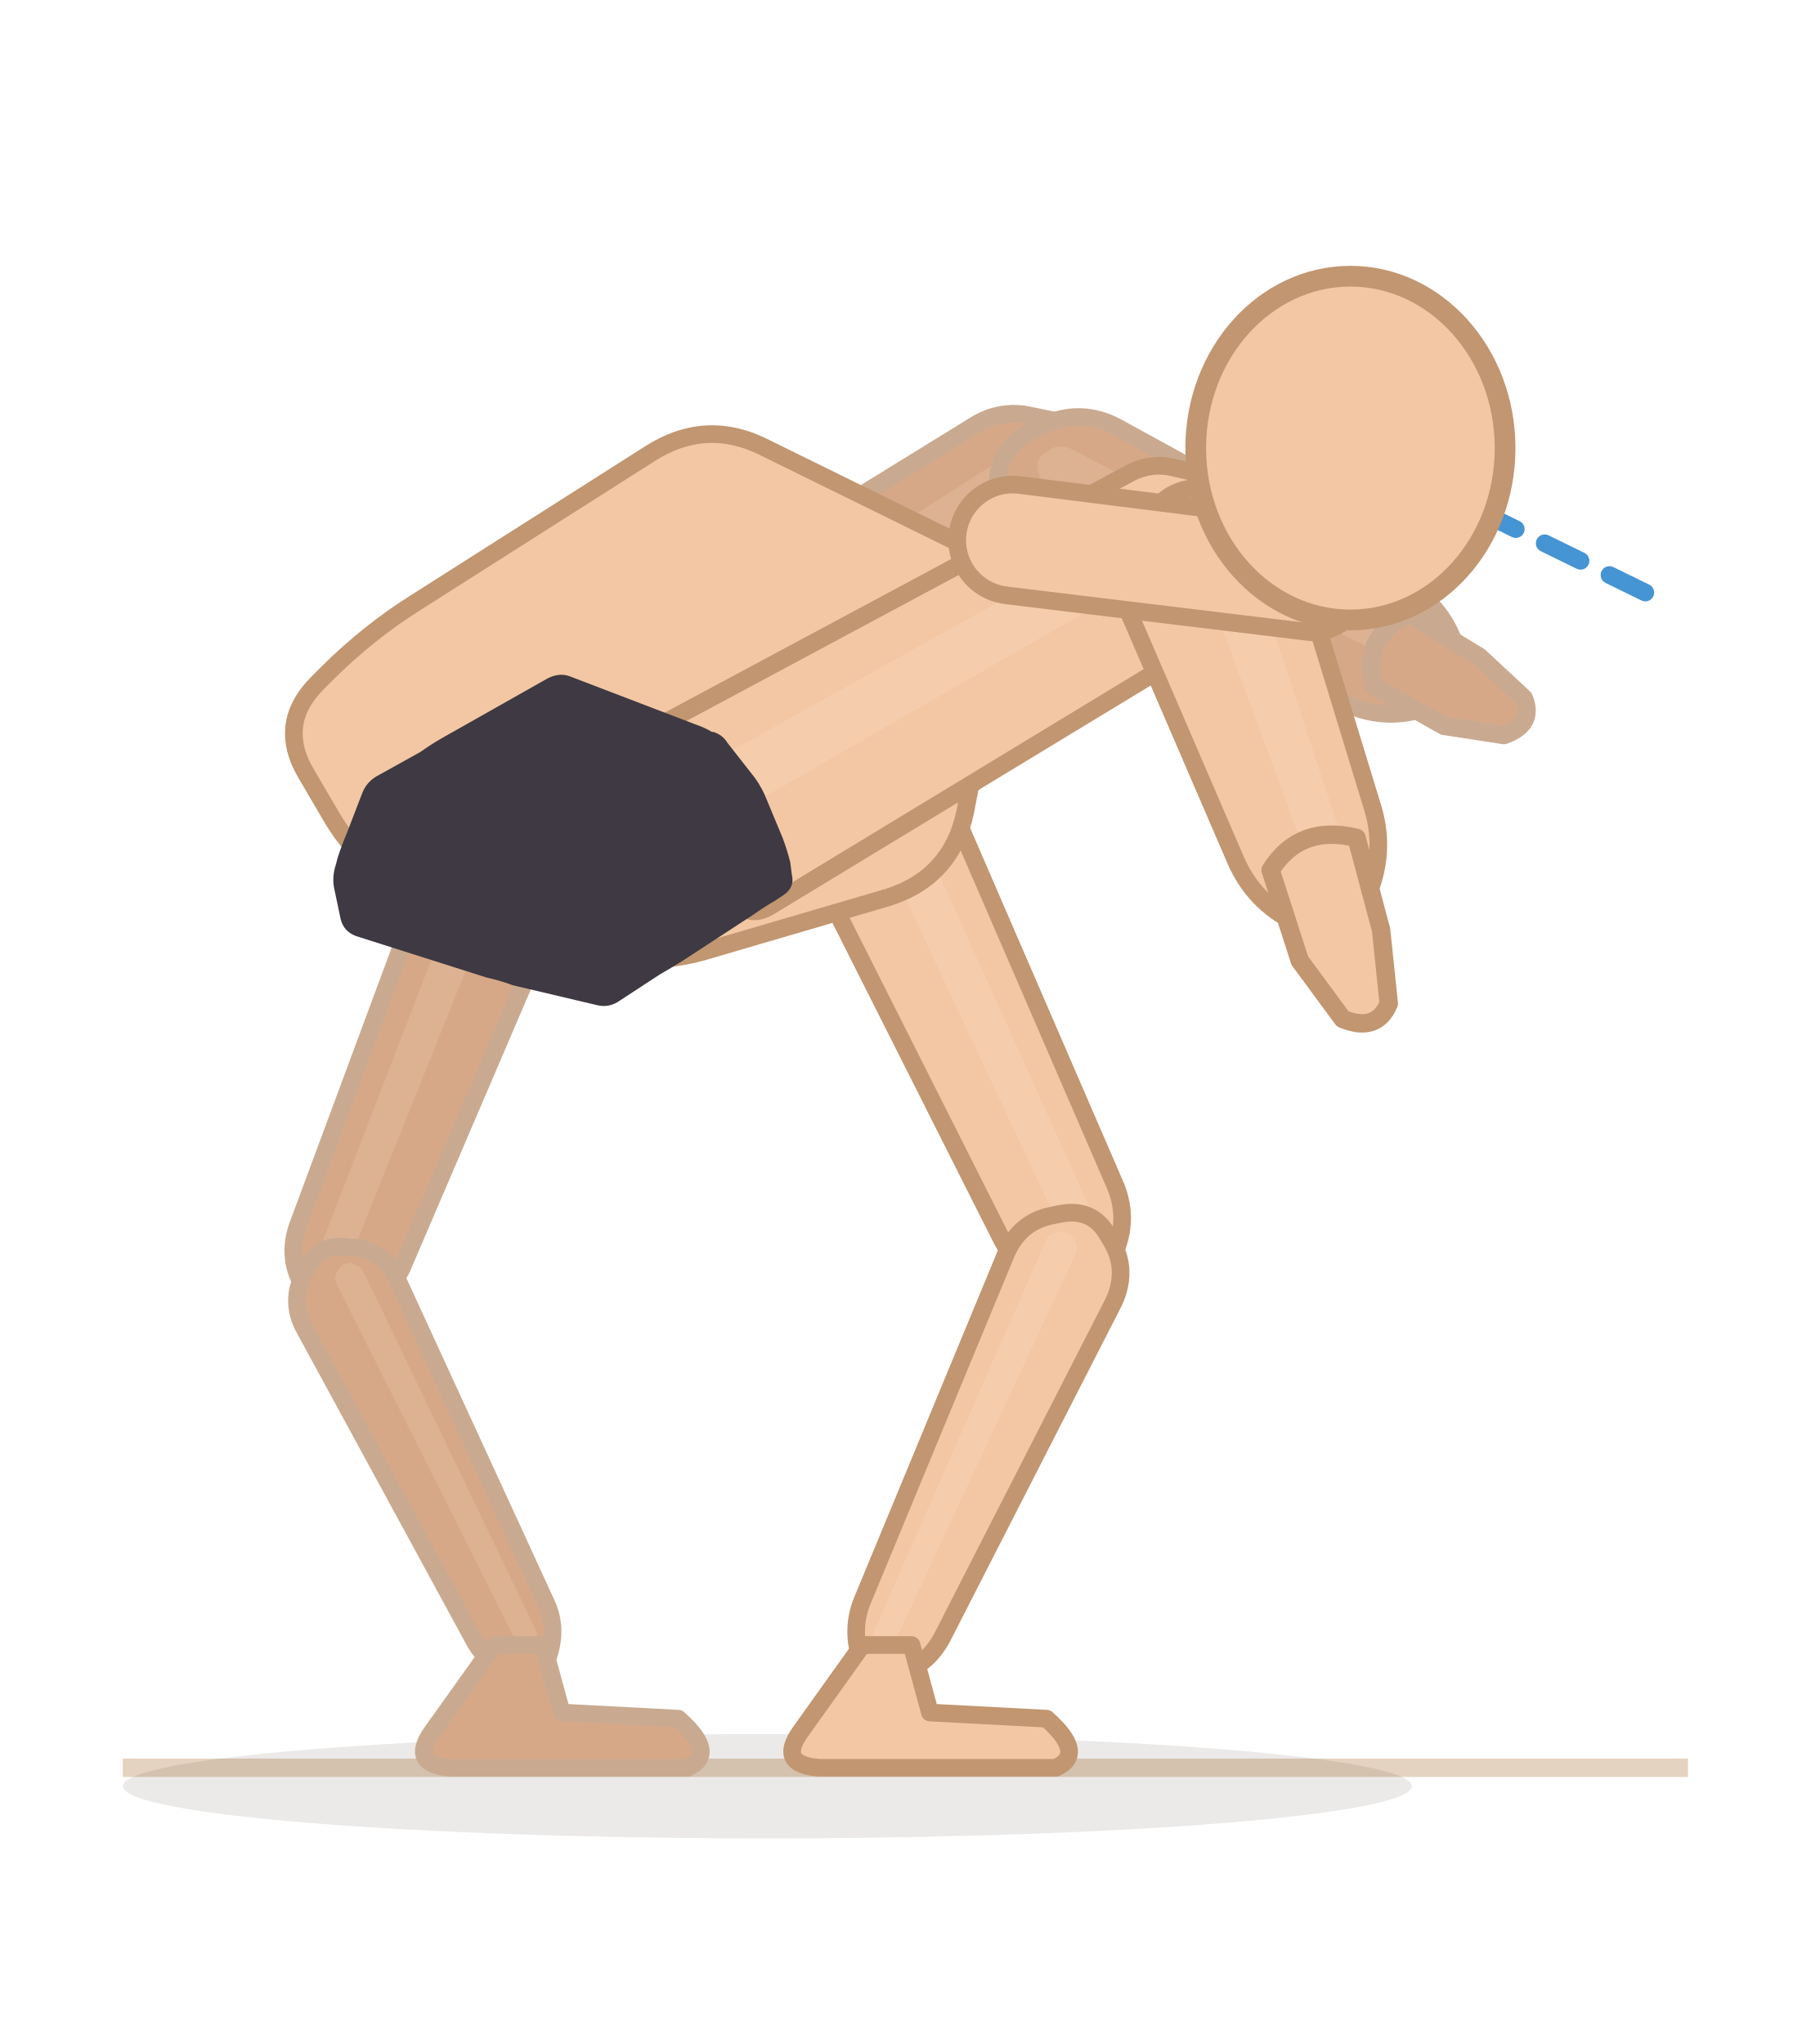
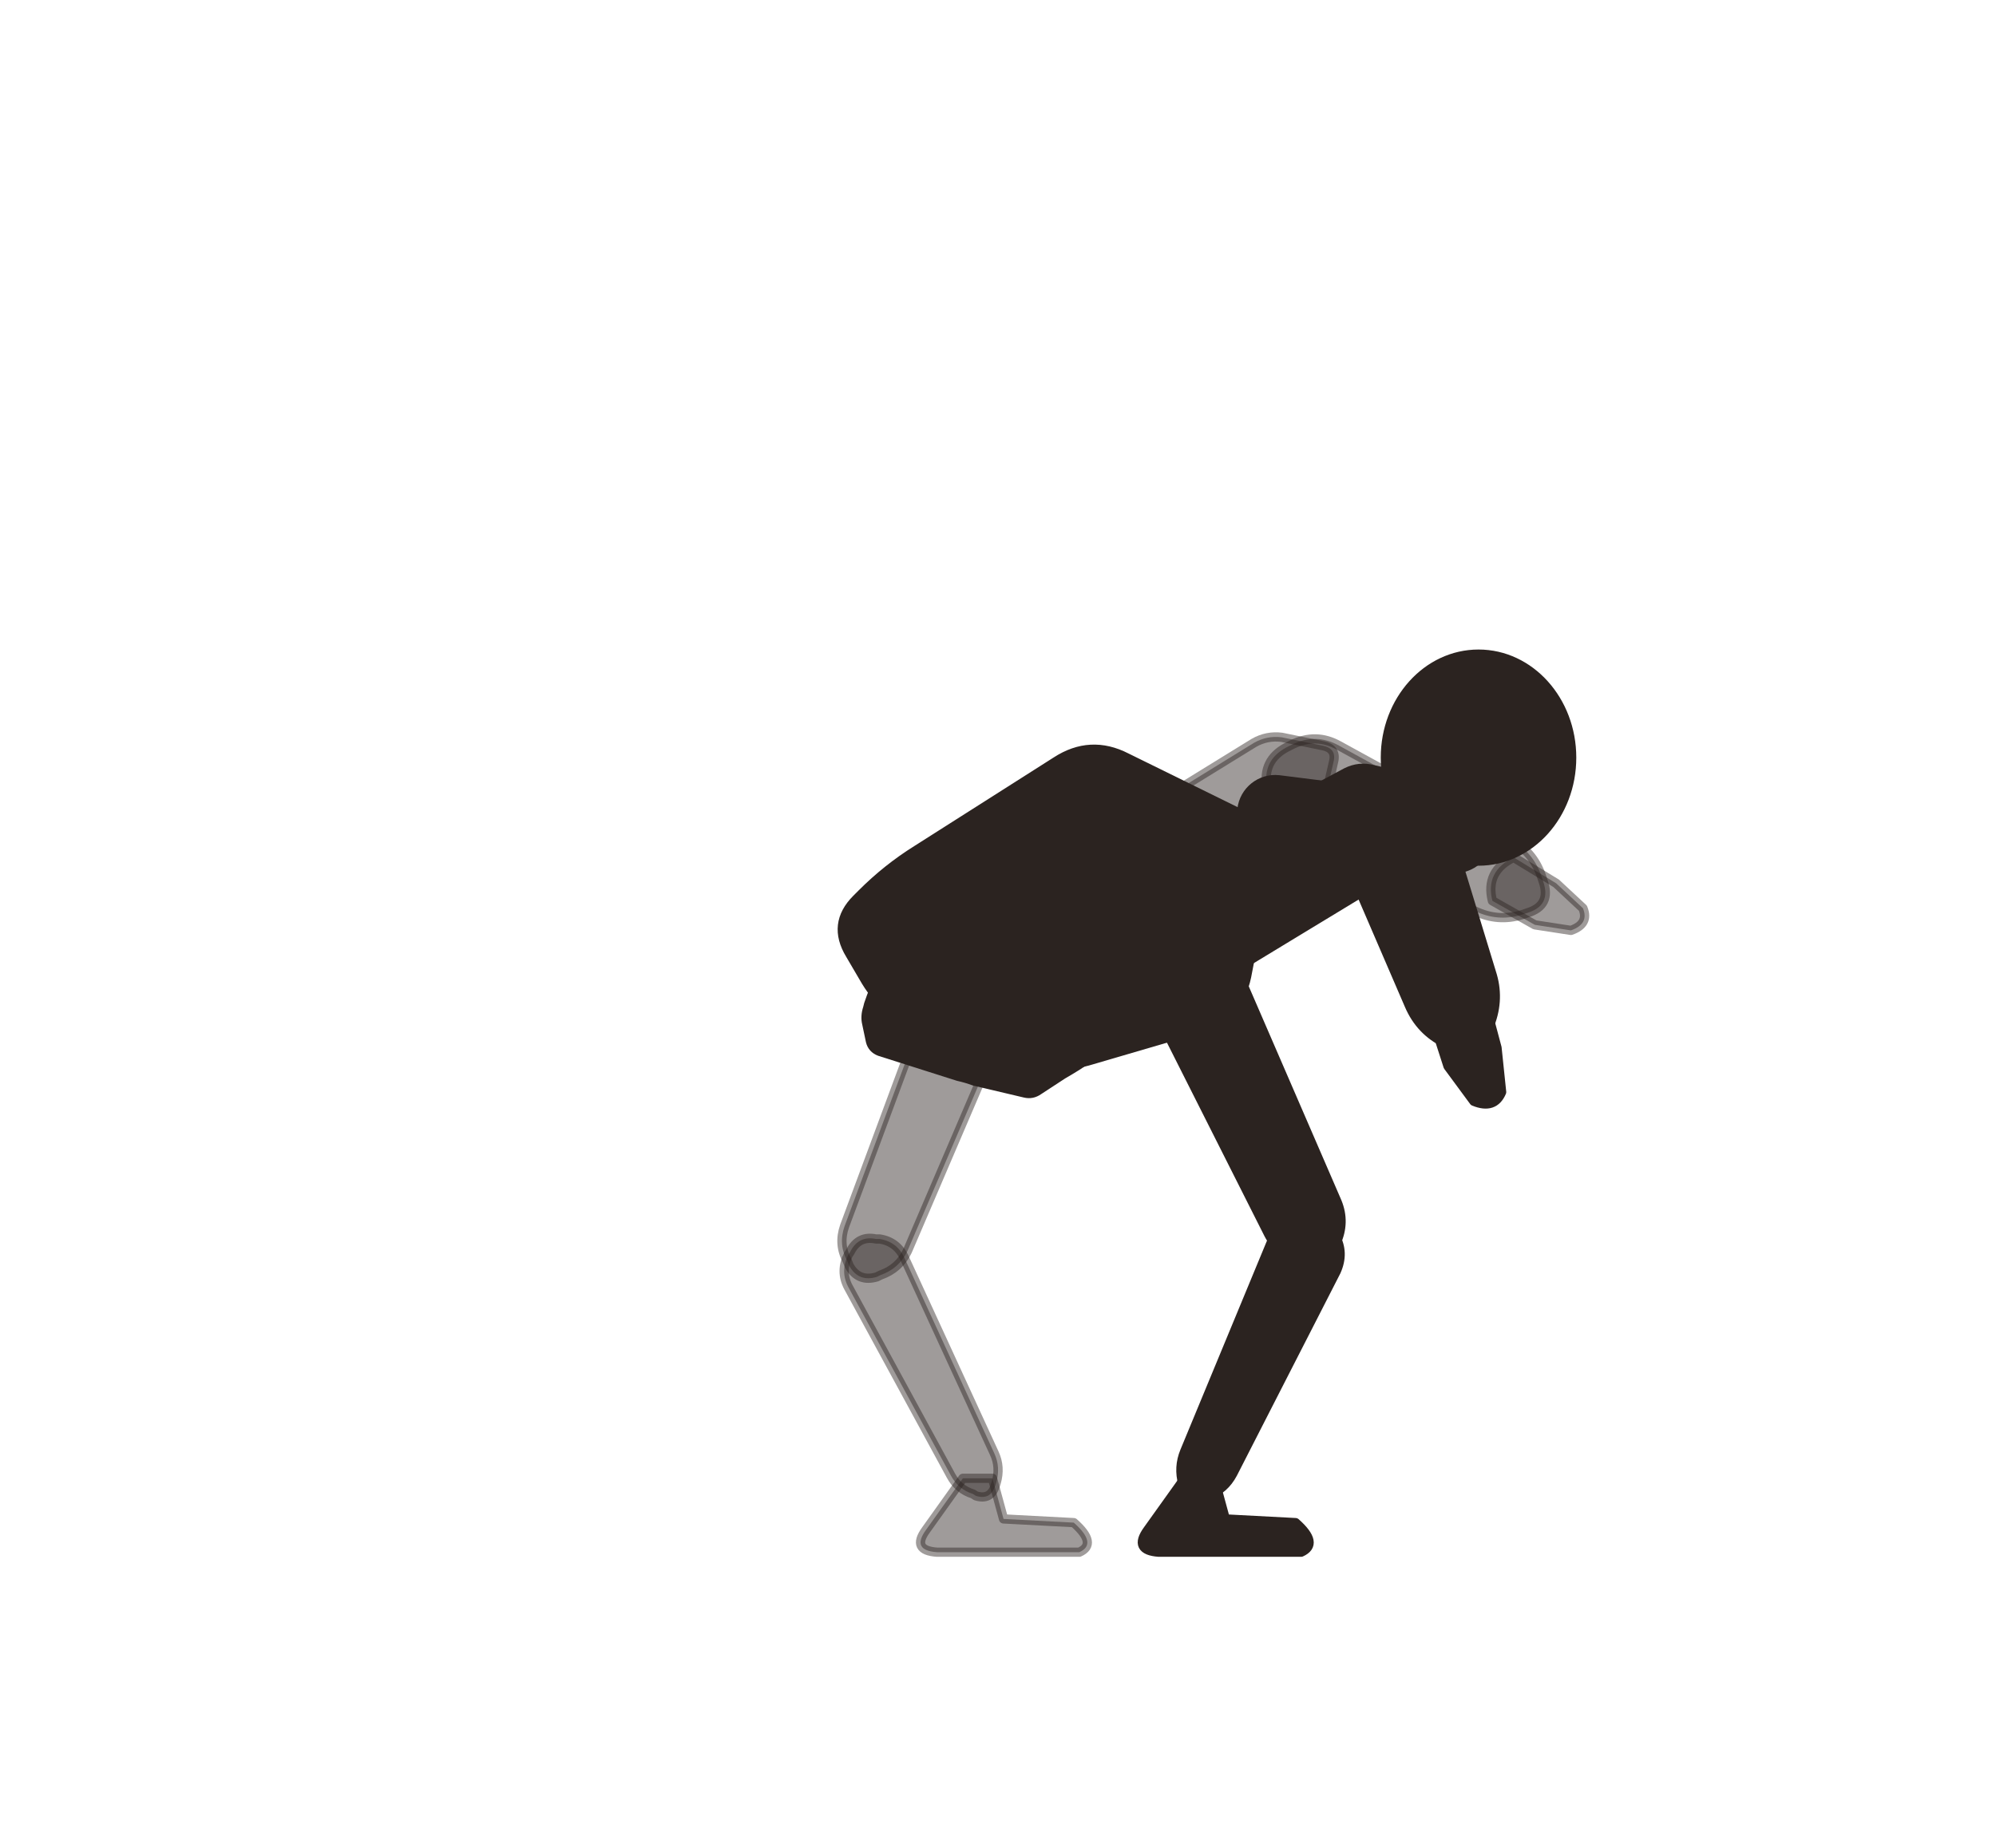
- <svg xmlns="http://www.w3.org/2000/svg" viewBox="64 52.8 118 133.2">
-   <line x1="72" y1="168" x2="174" y2="168" stroke="#e4d3c0" stroke-width="1.2" />
-   <ellipse cx="114" cy="169.2" rx="42" ry="3.4" fill="rgba(62,42,28,0.1)" />
-   <path d="M 93.2,106.3 L 83.4,132.7 Q 82.7,134.7 83.7,136.5 L 83.9,137 Q 84.9,138.8 86.9,138.2 L 87.3,138 Q 89.3,137.3 90.2,135.4 L 101.3,109.5 Q 102.1,107.6 100.4,106.5 L 100,106.2 Q 98.4,105.1 96.4,104.8 L 95.9,104.7 Q 93.9,104.4 93.2,106.3 Z" fill="#d7a888" stroke="#c9aa90" stroke-width="1.15" stroke-linejoin="round" />
-   <path d="M 95.8,105.8 L 84.6,134.8 Q 84.4,135.4 84.7,135.9 L 84.7,136 Q 85,136.5 85.6,136.3 L 85.7,136.3 Q 86.3,136.1 86.5,135.6 L 98.1,106.7 Q 98.3,106.1 97.9,105.8 L 97.8,105.7 Q 97.3,105.4 96.7,105.3 L 96.6,105.3 Q 96,105.2 95.8,105.8 Z" fill="#f3d4bc" opacity="0.22" />
-   <path d="M 83.8,139.3 L 94.9,159.7 Q 95.7,161.2 97.3,161.7 L 97.6,161.9 Q 99.2,162.4 99.7,160.8 L 99.8,160.5 Q 100.3,158.8 99.6,157.3 L 89.9,136.2 Q 89.1,134.4 87.2,134.1 L 86.8,134.1 Q 84.9,133.7 84,135.5 L 83.8,135.8 Q 82.9,137.6 83.8,139.3 Z" fill="#d7a888" stroke="#c9aa90" stroke-width="1.15" stroke-linejoin="round" />
-   <path d="M 86,136.6 L 97.6,159.7 Q 97.8,160.1 98.3,160.3 L 98.4,160.3 Q 98.8,160.5 98.9,160 L 99,159.9 Q 99.1,159.4 98.9,159 L 87.7,135.7 Q 87.5,135.3 87,135.2 L 86.9,135.1 Q 86.3,135.1 86.1,135.5 L 86,135.6 Q 85.7,136.1 86,136.6 Z" fill="#f3d4bc" opacity="0.22" />
-   <path d="M 96.2,160 L 92.2,165.6 Q 90.6,167.8 93.4,168 L 99.6,168 L 108.8,168 Q 110.8,167.1 108.2,164.8 L 100.6,164.4 L 99.4,160 Z" fill="#d7a888" stroke="#c9aa90" stroke-width="1.15" stroke-linejoin="round" />
-   <path d="M 104.8,109.1 L 133.6,89.3 Q 134.9,88.4 135.3,86.9 L 136.3,82.5 Q 136.7,81 135.1,80.7 L 130.7,79.8 Q 129.1,79.6 127.7,80.4 L 98,98.7 Q 96.7,99.6 97.6,100.9 L 102.6,108.6 Q 103.4,110 104.8,109.1 Z" fill="#d7a888" stroke="#c9aa90" stroke-width="1.15" stroke-linejoin="round" />
-   <path d="M 95.8,108.1 L 131.4,84.9 Q 132.2,84.4 132.5,83.4 L 132.5,83.2 Q 132.7,82.3 131.8,82.1 L 131.6,82 Q 130.6,81.9 129.8,82.4 L 94,105.2 Q 92.6,106 93.5,107.4 L 93.7,107.6 Q 94.5,109 95.8,108.1 Z" fill="#f3d4bc" opacity="0.22" />
-   <path d="M 132.3,89.9 L 151.6,98.6 Q 154.1,99.8 156.7,99 L 157.3,98.8 Q 159.9,98 159,95.4 L 158.8,94.8 Q 157.9,92.2 155.5,90.9 L 136.9,80.7 Q 134.4,79.3 131.8,80.6 L 131.2,80.9 Q 128.6,82.3 129.1,85.2 L 129.2,85.8 Q 129.6,88.7 132.3,89.9 Z" fill="#d7a888" stroke="#c9aa90" stroke-width="1.15" stroke-linejoin="round" />
-   <path d="M 132.5,84.7 L 155.2,96 Q 155.8,96.3 156.6,96.1 L 156.7,96 Q 157.5,95.8 157.2,95.1 L 157.2,94.9 Q 156.9,94.2 156.2,93.8 L 133.9,82.1 Q 133.1,81.7 132.4,82.1 L 132.3,82.2 Q 131.5,82.6 131.6,83.4 L 131.7,83.6 Q 131.8,84.4 132.5,84.7 Z" fill="#f3d4bc" opacity="0.22" />
-   <path d="M 153.5,97.5 Q 152.7,94.3 155.8,92.8 L 160.4,95.6 L 163.3,98.3 Q 164,100 162,100.7 L 158.1,100.1 Z" fill="#d7a888" stroke="#c9aa90" stroke-width="1.2" stroke-linejoin="round" />
-   <path d="M 116.5,108.2 L 129.3,133.6 Q 130.4,135.7 132.7,136.3 L 133.2,136.5 Q 135.4,137.1 136.4,134.9 L 136.6,134.5 Q 137.6,132.3 136.7,130.1 L 125.4,104 Q 124.5,101.9 122.3,102.4 L 121.8,102.5 Q 119.5,103 117.7,104.4 L 117.3,104.7 Q 115.5,106.1 116.5,108.2 Z" fill="#f3c7a4" stroke="#c19670" stroke-width="1.15" stroke-linejoin="round" />
-   <path d="M 119.9,104.7 L 133.4,133.5 Q 133.7,134.1 134.3,134.3 L 134.5,134.3 Q 135.1,134.5 135.4,133.9 L 135.5,133.8 Q 135.7,133.2 135.5,132.6 L 122.4,103.6 Q 122.2,103 121.5,103.1 L 121.4,103.2 Q 120.8,103.3 120.3,103.7 L 120.1,103.8 Q 119.6,104.2 119.9,104.7 Z" fill="#fbe3cf" opacity="0.22" />
-   <path d="M 129.6,134.4 L 120.2,157.1 Q 119.5,158.8 120,160.6 L 120.2,160.9 Q 120.8,162.7 122.5,162 L 122.8,161.8 Q 124.5,161.2 125.4,159.5 L 136.6,137.6 Q 137.5,135.6 136.5,133.8 L 136.2,133.3 Q 135.2,131.5 133.1,131.9 L 132.6,132 Q 130.5,132.4 129.6,134.4 Z" fill="#f3c7a4" stroke="#c19670" stroke-width="1.15" stroke-linejoin="round" />
-   <path d="M 132.1,133.8 L 121,159 Q 120.8,159.4 120.9,159.9 L 121,160 Q 121.2,160.5 121.6,160.3 L 121.7,160.3 Q 122.2,160.1 122.4,159.6 L 134,134.7 Q 134.3,134.1 134,133.6 L 133.9,133.5 Q 133.6,133 133,133.1 L 132.9,133.1 Q 132.3,133.2 132.1,133.8 Z" fill="#fbe3cf" opacity="0.22" />
-   <path d="M 120.2,160 L 116.2,165.6 Q 114.6,167.8 117.4,168 L 123.6,168 L 132.8,168 Q 134.8,167.1 132.2,164.8 L 124.6,164.4 L 123.4,160 Z" fill="#f3c7a4" stroke="#c19670" stroke-width="1.15" stroke-linejoin="round" />
-   <path d="M 91.2,92 L 106.3,82.4 Q 110,80 113.9,82 L 126.1,88 Q 130,90 129.1,94.3 L 126.9,105.7 Q 126,110 121.8,111.3 L 110.2,114.7 Q 106,116 101.8,114.6 L 92.2,111.4 Q 88,110 85.7,106.2 L 84,103.3 Q 82,100 84.7,97.3 L 85.3,96.7 Q 88,94 91.2,92 Z" fill="#f3c7a4" stroke="#c19670" stroke-width="1.15" stroke-linejoin="round" />
-   <path d="M 114.1,111.9 L 143.6,94 Q 144.9,93.1 145.4,91.6 L 146.9,86.5 Q 147.4,84.9 145.8,84.5 L 140.6,83.3 Q 139.1,82.9 137.7,83.6 L 107.3,99.9 Q 105.9,100.7 106.7,102.1 L 111.9,111.3 Q 112.7,112.7 114.1,111.9 Z" fill="#f3c7a4" stroke="#c19670" stroke-width="1.15" stroke-linejoin="round" />
-   <path d="M 104.3,110.2 L 141.3,88.9 Q 142.2,88.4 142.5,87.4 L 142.6,87.2 Q 142.9,86.1 141.9,85.9 L 141.6,85.8 Q 140.6,85.5 139.7,86.1 L 102.4,106.9 Q 101,107.6 101.8,109 L 102.1,109.6 Q 102.9,111 104.3,110.2 Z" fill="#fbe3cf" opacity="0.22" />
-   <g data-shorts="inline">
-     <path d="M 85.9,109.1 L 86,108.7 Q 86.3,107.8 86.6,107.1 L 87.6,104.5 Q 87.9,103.7 88.7,103.3 L 91.4,101.8 Q 92.1,101.3 92.8,100.9 L 99.7,97 Q 100.5,96.6 101.2,96.9 L 109.3,100 Q 109.9,100.2 110.4,100.5 L 110.5,100.5 Q 111.1,100.7 111.4,101.2 L 113.2,103.5 Q 113.7,104.2 114,105 L 115,107.4 Q 115.3,108.2 115.5,109 L 115.6,109.8 Q 115.8,110.6 115.1,111.1 L 114.5,111.5 Q 113.8,111.9 113.1,112.4 L 108.5,115.4 Q 107.7,115.9 107,116.3 L 104.4,118 Q 103.7,118.5 102.9,118.3 L 97.4,117 Q 96.6,116.7 95.7,116.5 L 87.2,113.8 Q 86.4,113.5 86.2,112.7 L 85.8,110.8 Q 85.6,110 85.9,109.1 Z" fill="#3e3942" fill-rule="nonzero" />
-   </g>
-   <path d="M 137.6,92.8 L 144.5,108.8 Q 145.7,111.6 148.4,112.9 L 149,113.2 Q 151.7,114.5 152.9,111.8 L 153.1,111.2 Q 154.3,108.4 153.5,105.6 L 148.4,88.9 Q 147.5,86 144.7,85.2 L 143.4,84.8 Q 140.5,84 138.9,86.5 L 138.1,87.5 Q 136.5,90 137.6,92.8 Z" fill="#f3c7a4" stroke="#c19670" stroke-width="1.15" stroke-linejoin="round" />
-   <path d="M 141.9,89 L 149.4,109.3 Q 149.6,110.1 150.4,110.5 L 150.6,110.6 Q 151.3,111 151.7,110.2 L 151.7,110 Q 152.1,109.3 151.8,108.5 L 145,87.9 Q 144.7,87 143.8,86.8 L 143.6,86.7 Q 142.7,86.5 142.2,87.2 L 142.1,87.4 Q 141.6,88.1 141.9,89 Z" fill="#fbe3cf" opacity="0.22" />
-   <path d="M 146.8,109.5 Q 148.7,106.5 152.4,107.4 L 154,113.4 L 154.5,118.2 Q 153.7,120.1 151.5,119.2 L 148.7,115.4 Z" fill="#f3c7a4" stroke="#c19670" stroke-width="1.2" stroke-linejoin="round" />
-   <line x1="152" y1="82" x2="171.8" y2="91.7" stroke="#2481cc" stroke-width="1.15" stroke-dasharray="2.6 2.1" stroke-linecap="round" opacity="0.85" />
-   <path d="M 129.6,91.6 L 149.4,94 A 3.6 3.6 0 0 0 150.3,86.9 L 130.4,84.4 A 3.6 3.6 0 0 0 129.6,91.6 Z" fill="#f3c7a4" stroke="#c19670" stroke-width="1.15" />
-   <ellipse cx="152" cy="82" rx="10.08" ry="11.2" fill="#f3c7a4" stroke="#c19670" stroke-width="1.35" />
+ <svg xmlns="http://www.w3.org/2000/svg" viewBox="-8 0 216 200">
+   <path d="M 93.2,106.3 L 83.4,132.7 Q 82.7,134.7 83.7,136.5 L 83.9,137 Q 84.9,138.8 86.9,138.2 L 87.3,138 Q 89.3,137.3 90.2,135.4 L 101.3,109.5 Q 102.1,107.6 100.4,106.5 L 100,106.2 Q 98.4,105.1 96.4,104.8 L 95.9,104.7 Q 93.9,104.4 93.2,106.3 Z" fill="#2b2320" stroke="#2b2320" stroke-width="1" stroke-linejoin="round" fill-opacity="0.45" stroke-opacity="0.45" />
+   <path d="M 83.8,139.3 L 94.9,159.7 Q 95.7,161.2 97.3,161.7 L 97.6,161.9 Q 99.2,162.4 99.7,160.8 L 99.8,160.5 Q 100.3,158.8 99.6,157.3 L 89.9,136.2 Q 89.1,134.4 87.2,134.1 L 86.8,134.1 Q 84.9,133.7 84,135.5 L 83.8,135.8 Q 82.9,137.6 83.8,139.3 Z" fill="#2b2320" stroke="#2b2320" stroke-width="1" stroke-linejoin="round" fill-opacity="0.45" stroke-opacity="0.45" />
+   <path d="M 96.2,160 L 92.2,165.6 Q 90.6,167.8 93.4,168 L 99.6,168 L 108.8,168 Q 110.8,167.1 108.2,164.8 L 100.6,164.4 L 99.4,160 Z" fill="#2b2320" stroke="#2b2320" stroke-width="1" stroke-linejoin="round" fill-opacity="0.45" stroke-opacity="0.45" />
+   <path d="M 104.8,109.1 L 133.6,89.3 Q 134.9,88.4 135.3,86.9 L 136.3,82.5 Q 136.7,81 135.1,80.7 L 130.7,79.8 Q 129.1,79.6 127.7,80.4 L 98,98.7 Q 96.7,99.6 97.6,100.9 L 102.6,108.6 Q 103.4,110 104.8,109.1 Z" fill="#2b2320" stroke="#2b2320" stroke-width="1" stroke-linejoin="round" fill-opacity="0.45" stroke-opacity="0.45" />
+   <path d="M 132.3,89.9 L 151.6,98.6 Q 154.1,99.8 156.7,99 L 157.3,98.8 Q 159.9,98 159,95.4 L 158.8,94.8 Q 157.9,92.2 155.5,90.9 L 136.9,80.7 Q 134.4,79.3 131.8,80.6 L 131.2,80.9 Q 128.6,82.3 129.1,85.2 L 129.2,85.8 Q 129.6,88.7 132.3,89.9 Z" fill="#2b2320" stroke="#2b2320" stroke-width="1" stroke-linejoin="round" fill-opacity="0.45" stroke-opacity="0.45" />
+   <path d="M 153.5,97.5 Q 152.7,94.3 155.8,92.8 L 160.4,95.6 L 163.3,98.3 Q 164,100 162,100.7 L 158.1,100.1 Z" fill="#2b2320" stroke="#2b2320" stroke-width="1" stroke-linejoin="round" fill-opacity="0.45" stroke-opacity="0.45" />
+   <path d="M 116.5,108.2 L 129.3,133.6 Q 130.4,135.7 132.7,136.3 L 133.2,136.5 Q 135.4,137.1 136.4,134.9 L 136.6,134.5 Q 137.6,132.3 136.7,130.1 L 125.4,104 Q 124.5,101.9 122.3,102.4 L 121.8,102.5 Q 119.5,103 117.7,104.4 L 117.3,104.7 Q 115.5,106.1 116.5,108.2 Z" fill="#2b2320" stroke="#2b2320" stroke-width="1" stroke-linejoin="round" />
+   <path d="M 129.6,134.4 L 120.2,157.1 Q 119.5,158.8 120,160.6 L 120.2,160.9 Q 120.8,162.7 122.5,162 L 122.8,161.8 Q 124.5,161.2 125.4,159.5 L 136.6,137.6 Q 137.5,135.6 136.5,133.8 L 136.2,133.3 Q 135.2,131.5 133.1,131.9 L 132.6,132 Q 130.5,132.4 129.6,134.4 Z" fill="#2b2320" stroke="#2b2320" stroke-width="1" stroke-linejoin="round" />
+   <path d="M 120.2,160 L 116.2,165.6 Q 114.6,167.8 117.4,168 L 123.6,168 L 132.8,168 Q 134.8,167.1 132.2,164.8 L 124.6,164.4 L 123.4,160 Z" fill="#2b2320" stroke="#2b2320" stroke-width="1" stroke-linejoin="round" />
+   <path d="M 91.2,92 L 106.3,82.4 Q 110,80 113.9,82 L 126.1,88 Q 130,90 129.1,94.3 L 126.9,105.7 Q 126,110 121.8,111.3 L 110.2,114.7 Q 106,116 101.8,114.6 L 92.2,111.4 Q 88,110 85.7,106.2 L 84,103.3 Q 82,100 84.7,97.3 L 85.3,96.7 Q 88,94 91.2,92 Z" fill="#2b2320" stroke="#2b2320" stroke-width="1" stroke-linejoin="round" />
+   <path d="M 114.1,111.9 L 143.6,94 Q 144.9,93.1 145.4,91.6 L 146.9,86.5 Q 147.4,84.9 145.8,84.5 L 140.6,83.3 Q 139.1,82.9 137.7,83.6 L 107.3,99.9 Q 105.9,100.7 106.7,102.1 L 111.9,111.3 Q 112.7,112.7 114.1,111.9 Z" fill="#2b2320" stroke="#2b2320" stroke-width="1" stroke-linejoin="round" />
+   <path d="M 85.9,109.1 L 86,108.7 Q 86.3,107.8 86.6,107.1 L 87.6,104.5 Q 87.9,103.7 88.7,103.3 L 91.4,101.8 Q 92.1,101.3 92.8,100.9 L 99.7,97 Q 100.5,96.6 101.2,96.9 L 109.3,100 Q 109.9,100.2 110.4,100.5 L 110.5,100.5 Q 111.1,100.7 111.4,101.2 L 113.2,103.5 Q 113.7,104.2 114,105 L 115,107.4 Q 115.3,108.2 115.5,109 L 115.6,109.8 Q 115.8,110.6 115.1,111.1 L 114.5,111.5 Q 113.8,111.9 113.1,112.4 L 108.5,115.4 Q 107.7,115.9 107,116.3 L 104.4,118 Q 103.7,118.5 102.9,118.3 L 97.4,117 Q 96.6,116.7 95.7,116.5 L 87.2,113.8 Q 86.4,113.5 86.2,112.7 L 85.8,110.8 Q 85.6,110 85.9,109.1 Z" fill="#2b2320" stroke="#2b2320" stroke-width="1" stroke-linejoin="round" />
+   <path d="M 137.6,92.8 L 144.5,108.8 Q 145.7,111.6 148.4,112.9 L 149,113.2 Q 151.7,114.5 152.9,111.8 L 153.1,111.2 Q 154.3,108.4 153.5,105.6 L 148.4,88.9 Q 147.5,86 144.7,85.2 L 143.4,84.8 Q 140.5,84 138.9,86.5 L 138.1,87.5 Q 136.5,90 137.6,92.8 Z" fill="#2b2320" stroke="#2b2320" stroke-width="1" stroke-linejoin="round" />
+   <path d="M 146.8,109.5 Q 148.7,106.5 152.4,107.4 L 154,113.4 L 154.5,118.2 Q 153.7,120.1 151.5,119.2 L 148.7,115.4 Z" fill="#2b2320" stroke="#2b2320" stroke-width="1" stroke-linejoin="round" />
+   <path d="M 129.6,91.6 L 149.4,94 A 3.6 3.6 0 0 0 150.3,86.9 L 130.4,84.4 A 3.6 3.6 0 0 0 129.6,91.6 Z" fill="#2b2320" stroke="#2b2320" stroke-width="1" stroke-linejoin="round" />
+   <ellipse cx="152" cy="82" rx="10.08" ry="11.2" fill="#2b2320" stroke="#2b2320" stroke-width="1" stroke-linejoin="round" />
</svg>
